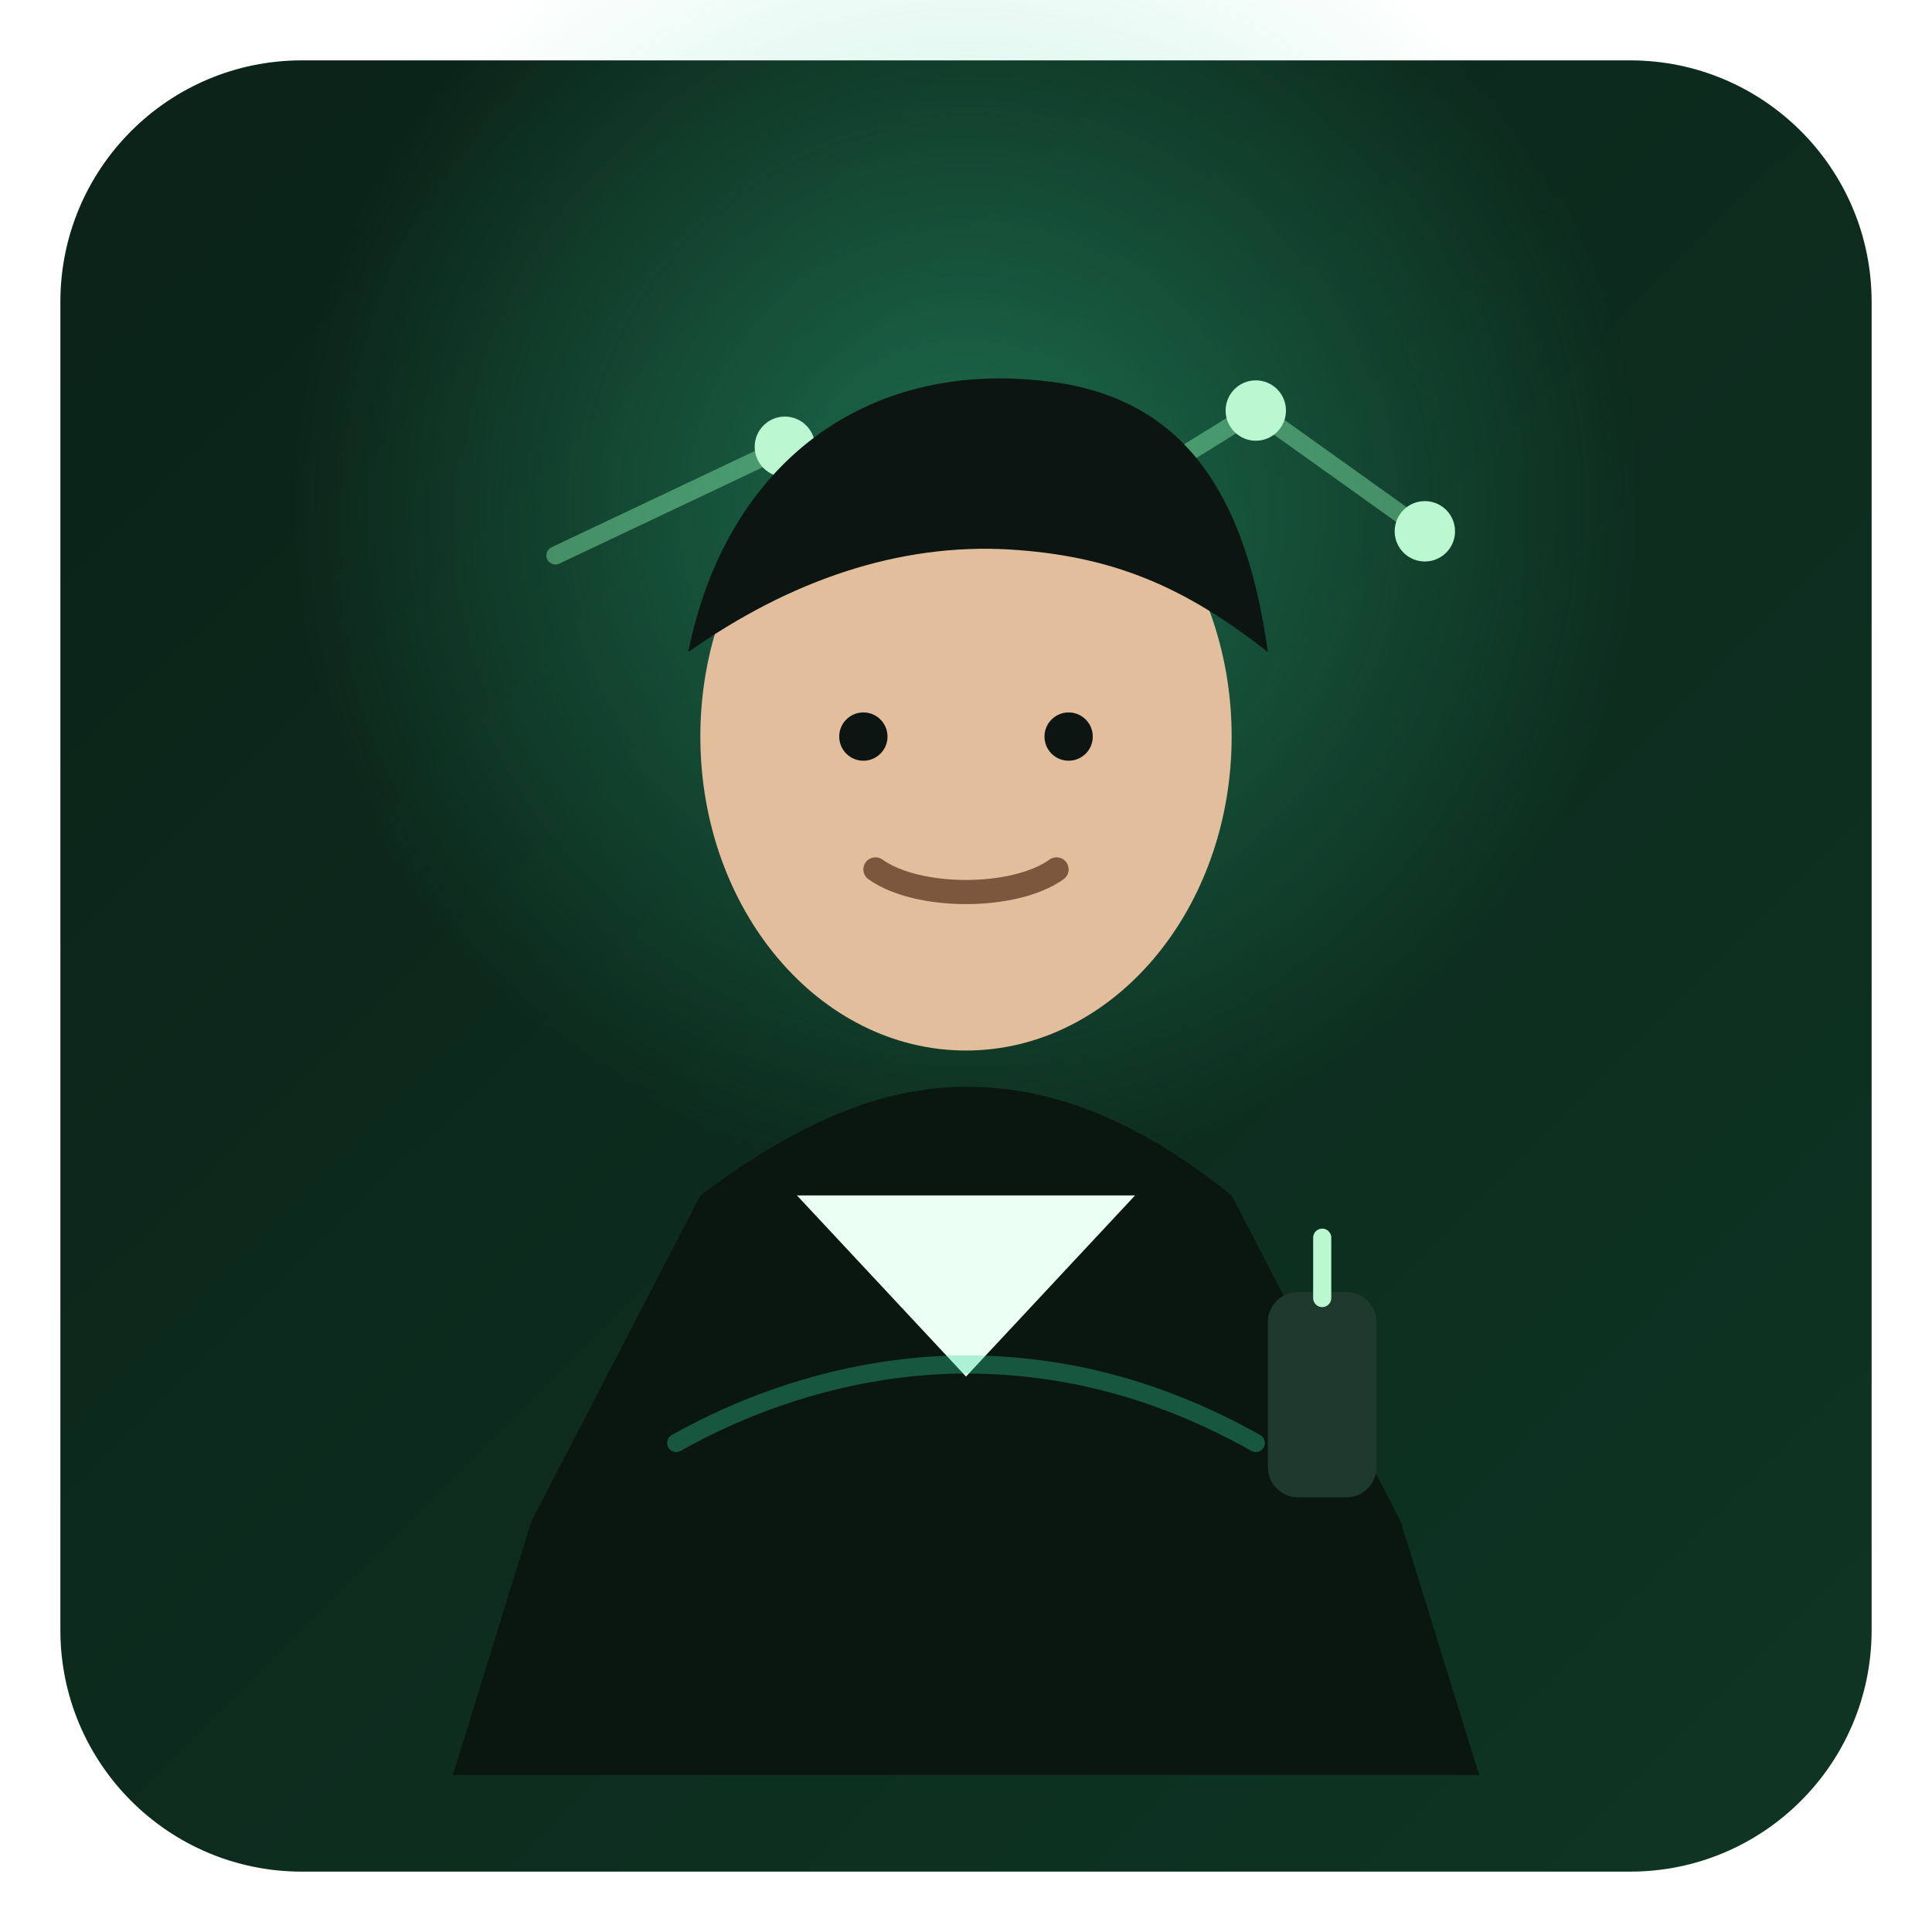
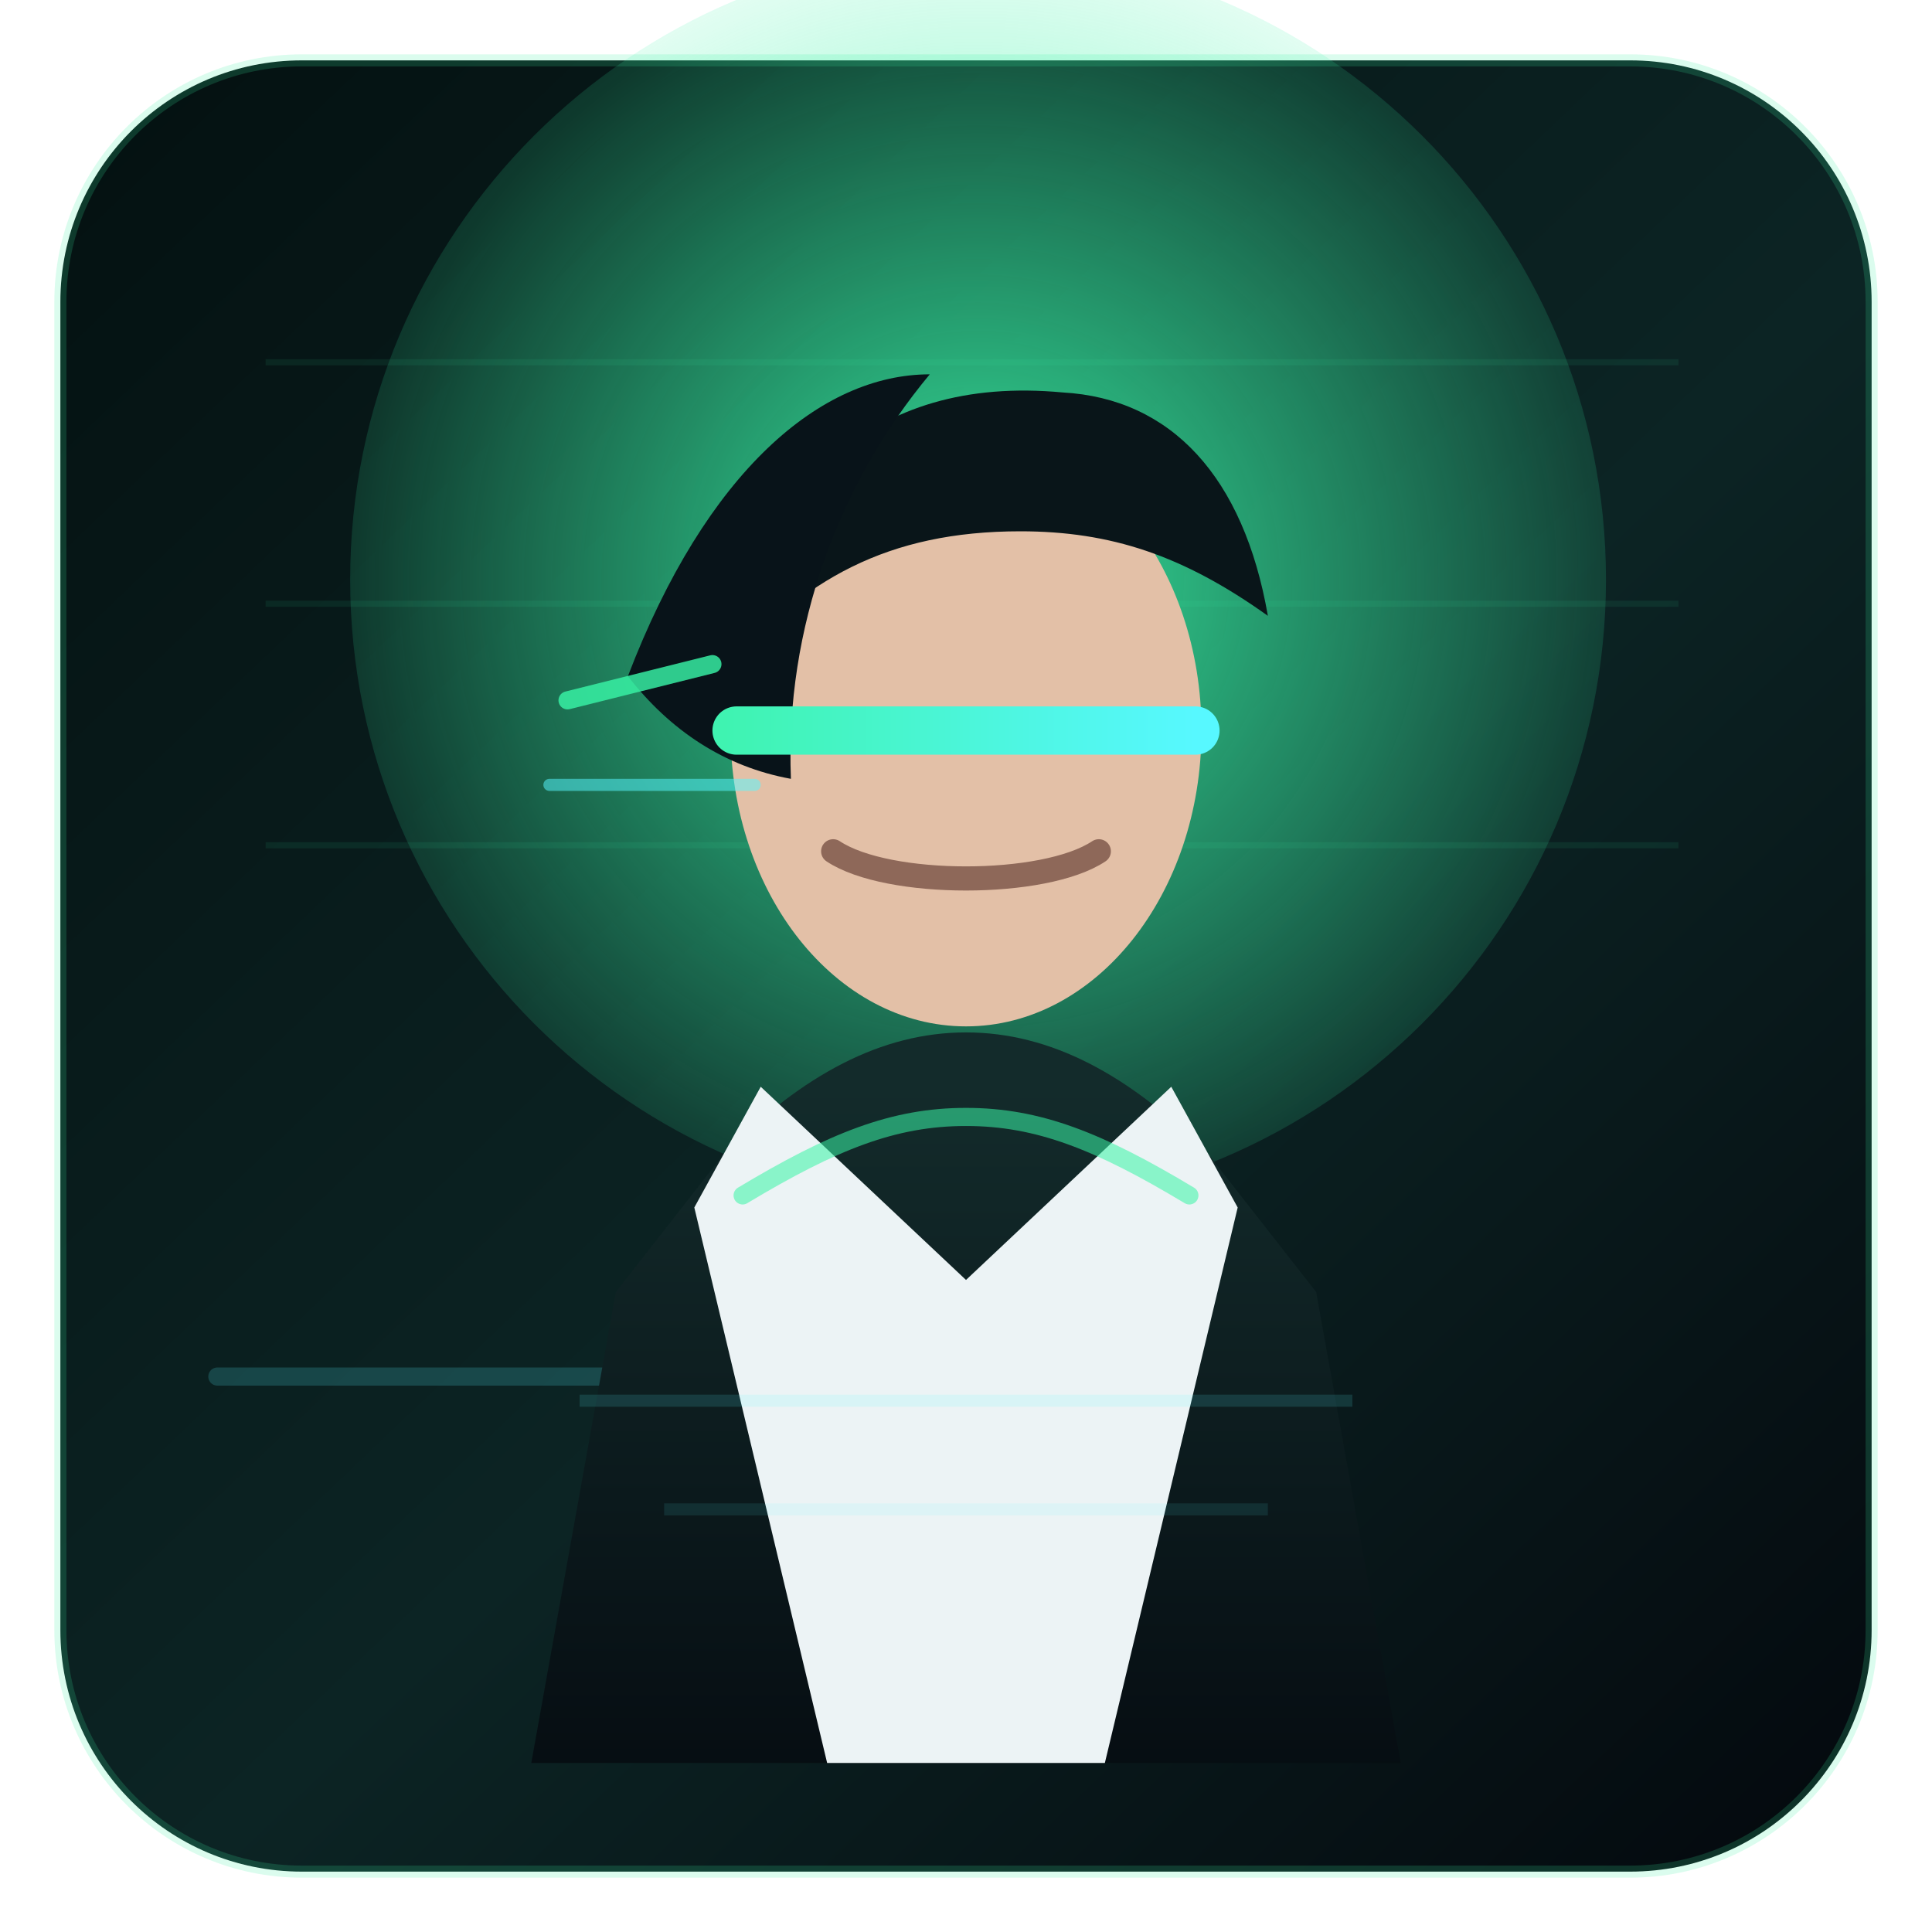
<svg xmlns="http://www.w3.org/2000/svg" width="320" height="320" viewBox="0 0 320 320" fill="none">
  <defs>
-     <linearGradient id="bg" x1="16" y1="14" x2="306" y2="306" gradientUnits="userSpaceOnUse">
-       <stop stop-color="#0B2218" />
-       <stop offset="1" stop-color="#0E3524" />
+     <linearGradient id="ly-bg" x1="18" y1="10" x2="302" y2="308" gradientUnits="userSpaceOnUse">
+       <stop stop-color="#041111" />
+       <stop offset="0.55" stop-color="#0C2424" />
+       <stop offset="1" stop-color="#04090E" />
    </linearGradient>
-     <radialGradient id="glow" cx="0" cy="0" r="1" gradientUnits="userSpaceOnUse" gradientTransform="translate(160 84) rotate(90) scale(112)">
-       <stop stop-color="#34D399" stop-opacity="0.4" />
-       <stop offset="1" stop-color="#34D399" stop-opacity="0" />
+     <radialGradient id="ly-halo" cx="0" cy="0" r="1" gradientUnits="userSpaceOnUse" gradientTransform="translate(162 96) rotate(90) scale(124)">
+       <stop stop-color="#39F3A6" stop-opacity="0.94" />
+       <stop offset="1" stop-color="#39F3A6" stop-opacity="0" />
    </radialGradient>
+     <linearGradient id="ly-jacket" x1="160" y1="180" x2="160" y2="294" gradientUnits="userSpaceOnUse">
+       <stop stop-color="#132B2B" />
+       <stop offset="1" stop-color="#060D12" />
+     </linearGradient>
+     <linearGradient id="ly-visor" x1="120" y1="121" x2="198" y2="121" gradientUnits="userSpaceOnUse">
+       <stop stop-color="#3FF3B1" />
+       <stop offset="1" stop-color="#57F8FF" />
+     </linearGradient>
  </defs>
-   <rect x="10" y="10" width="300" height="300" rx="40" fill="url(#bg)" />
-   <circle cx="160" cy="84" r="112" fill="url(#glow)" />
-   <path d="M92 92L130 74L166 94L208 68L236 88" stroke="#86EFAC" stroke-opacity="0.45" stroke-width="3" stroke-linecap="round" stroke-linejoin="round" />
-   <circle cx="130" cy="74" r="5" fill="#BBF7D0" />
-   <circle cx="166" cy="94" r="5" fill="#BBF7D0" />
-   <circle cx="208" cy="68" r="5" fill="#BBF7D0" />
-   <circle cx="236" cy="88" r="5" fill="#BBF7D0" />
-   <ellipse cx="160" cy="122" rx="44" ry="52" fill="#E3BE9C" />
-   <path d="M114 108C120 78 142 60 172 63C194 65 206 79 210 108C196 97 184 92 167 91C149 90 131 96 114 108Z" fill="#0C1511" />
-   <circle cx="143" cy="122" r="4" fill="#0C1511" />
-   <circle cx="177" cy="122" r="4" fill="#0C1511" />
-   <path d="M145 144C152 149 168 149 175 144" stroke="#7C573D" stroke-width="4" stroke-linecap="round" />
-   <path d="M116 198C132 186 146 180 160 180C175 180 189 186 204 198L232 252L245 294H75L88 252L116 198Z" fill="#0A1711" />
-   <path d="M132 198L160 228L188 198" fill="#ECFFF4" />
-   <rect x="210" y="214" width="18" height="34" rx="5" fill="#1E3A2E" />
-   <path d="M219 205V215" stroke="#BBF7D0" stroke-width="3" stroke-linecap="round" />
-   <path d="M112 239C128 230 145 226 160 226C176 226 192 230 208 239" stroke="#34D399" stroke-opacity="0.34" stroke-width="3" stroke-linecap="round" />
+   <rect x="10" y="10" width="300" height="300" rx="40" fill="url(#ly-bg)" />
+   <rect x="10" y="10" width="300" height="300" rx="40" stroke="#39F3A6" stroke-opacity="0.18" stroke-width="2" />
+   <path d="M44 60H278" stroke="#39F3A6" stroke-opacity="0.08" />
+   <path d="M44 100H278" stroke="#39F3A6" stroke-opacity="0.08" />
+   <path d="M44 140H278" stroke="#39F3A6" stroke-opacity="0.08" />
+   <path d="M36 228L102 228" stroke="#57F8FF" stroke-opacity="0.18" stroke-width="3" stroke-linecap="round" />
+   <circle cx="162" cy="96" r="104" fill="url(#ly-halo)" />
+   <path d="M88 292L102 214L120 191C133 178 146 171 160 171C174 171 187 178 200 191L218 214L232 292H88Z" fill="url(#ly-jacket)" />
+   <path d="M126 180L160 212L194 180L205 200L183 292H137L115 200L126 180Z" fill="#ECF3F5" />
+   <ellipse cx="160" cy="121" rx="39" ry="49" fill="#E3C0A7" />
+   <path d="M120 111C126 81 144 62 176 65C194 66 206 79 210 102C196 92 184 88 169 88C147 88 133 96 120 111Z" fill="#091519" />
+   <path d="M104 112C117 78 136 62 154 62C139 80 130 104 131 129C120 127 111 121 104 112Z" fill="#081319" />
+   <path d="M122 121H198" stroke="url(#ly-visor)" stroke-width="8" stroke-linecap="round" />
+   <path d="M138 141C147 147 173 147 182 141" stroke="#8E6859" stroke-width="4" stroke-linecap="round" />
+   <path d="M94 116L118 110" stroke="#39F3A6" stroke-width="3" stroke-linecap="round" stroke-opacity="0.82" />
+   <path d="M91 130H125" stroke="#57F8FF" stroke-width="2" stroke-linecap="round" stroke-opacity="0.52" />
+   <path d="M123 198C138 189 148 185 160 185C172 185 182 189 197 198" stroke="#39F3A6" stroke-opacity="0.55" stroke-width="3" stroke-linecap="round" />
+   <path d="M96 232H224" stroke="#57F8FF" stroke-opacity="0.14" stroke-width="2" />
+   <path d="M110 250H210" stroke="#57F8FF" stroke-opacity="0.1" stroke-width="2" />
</svg>
